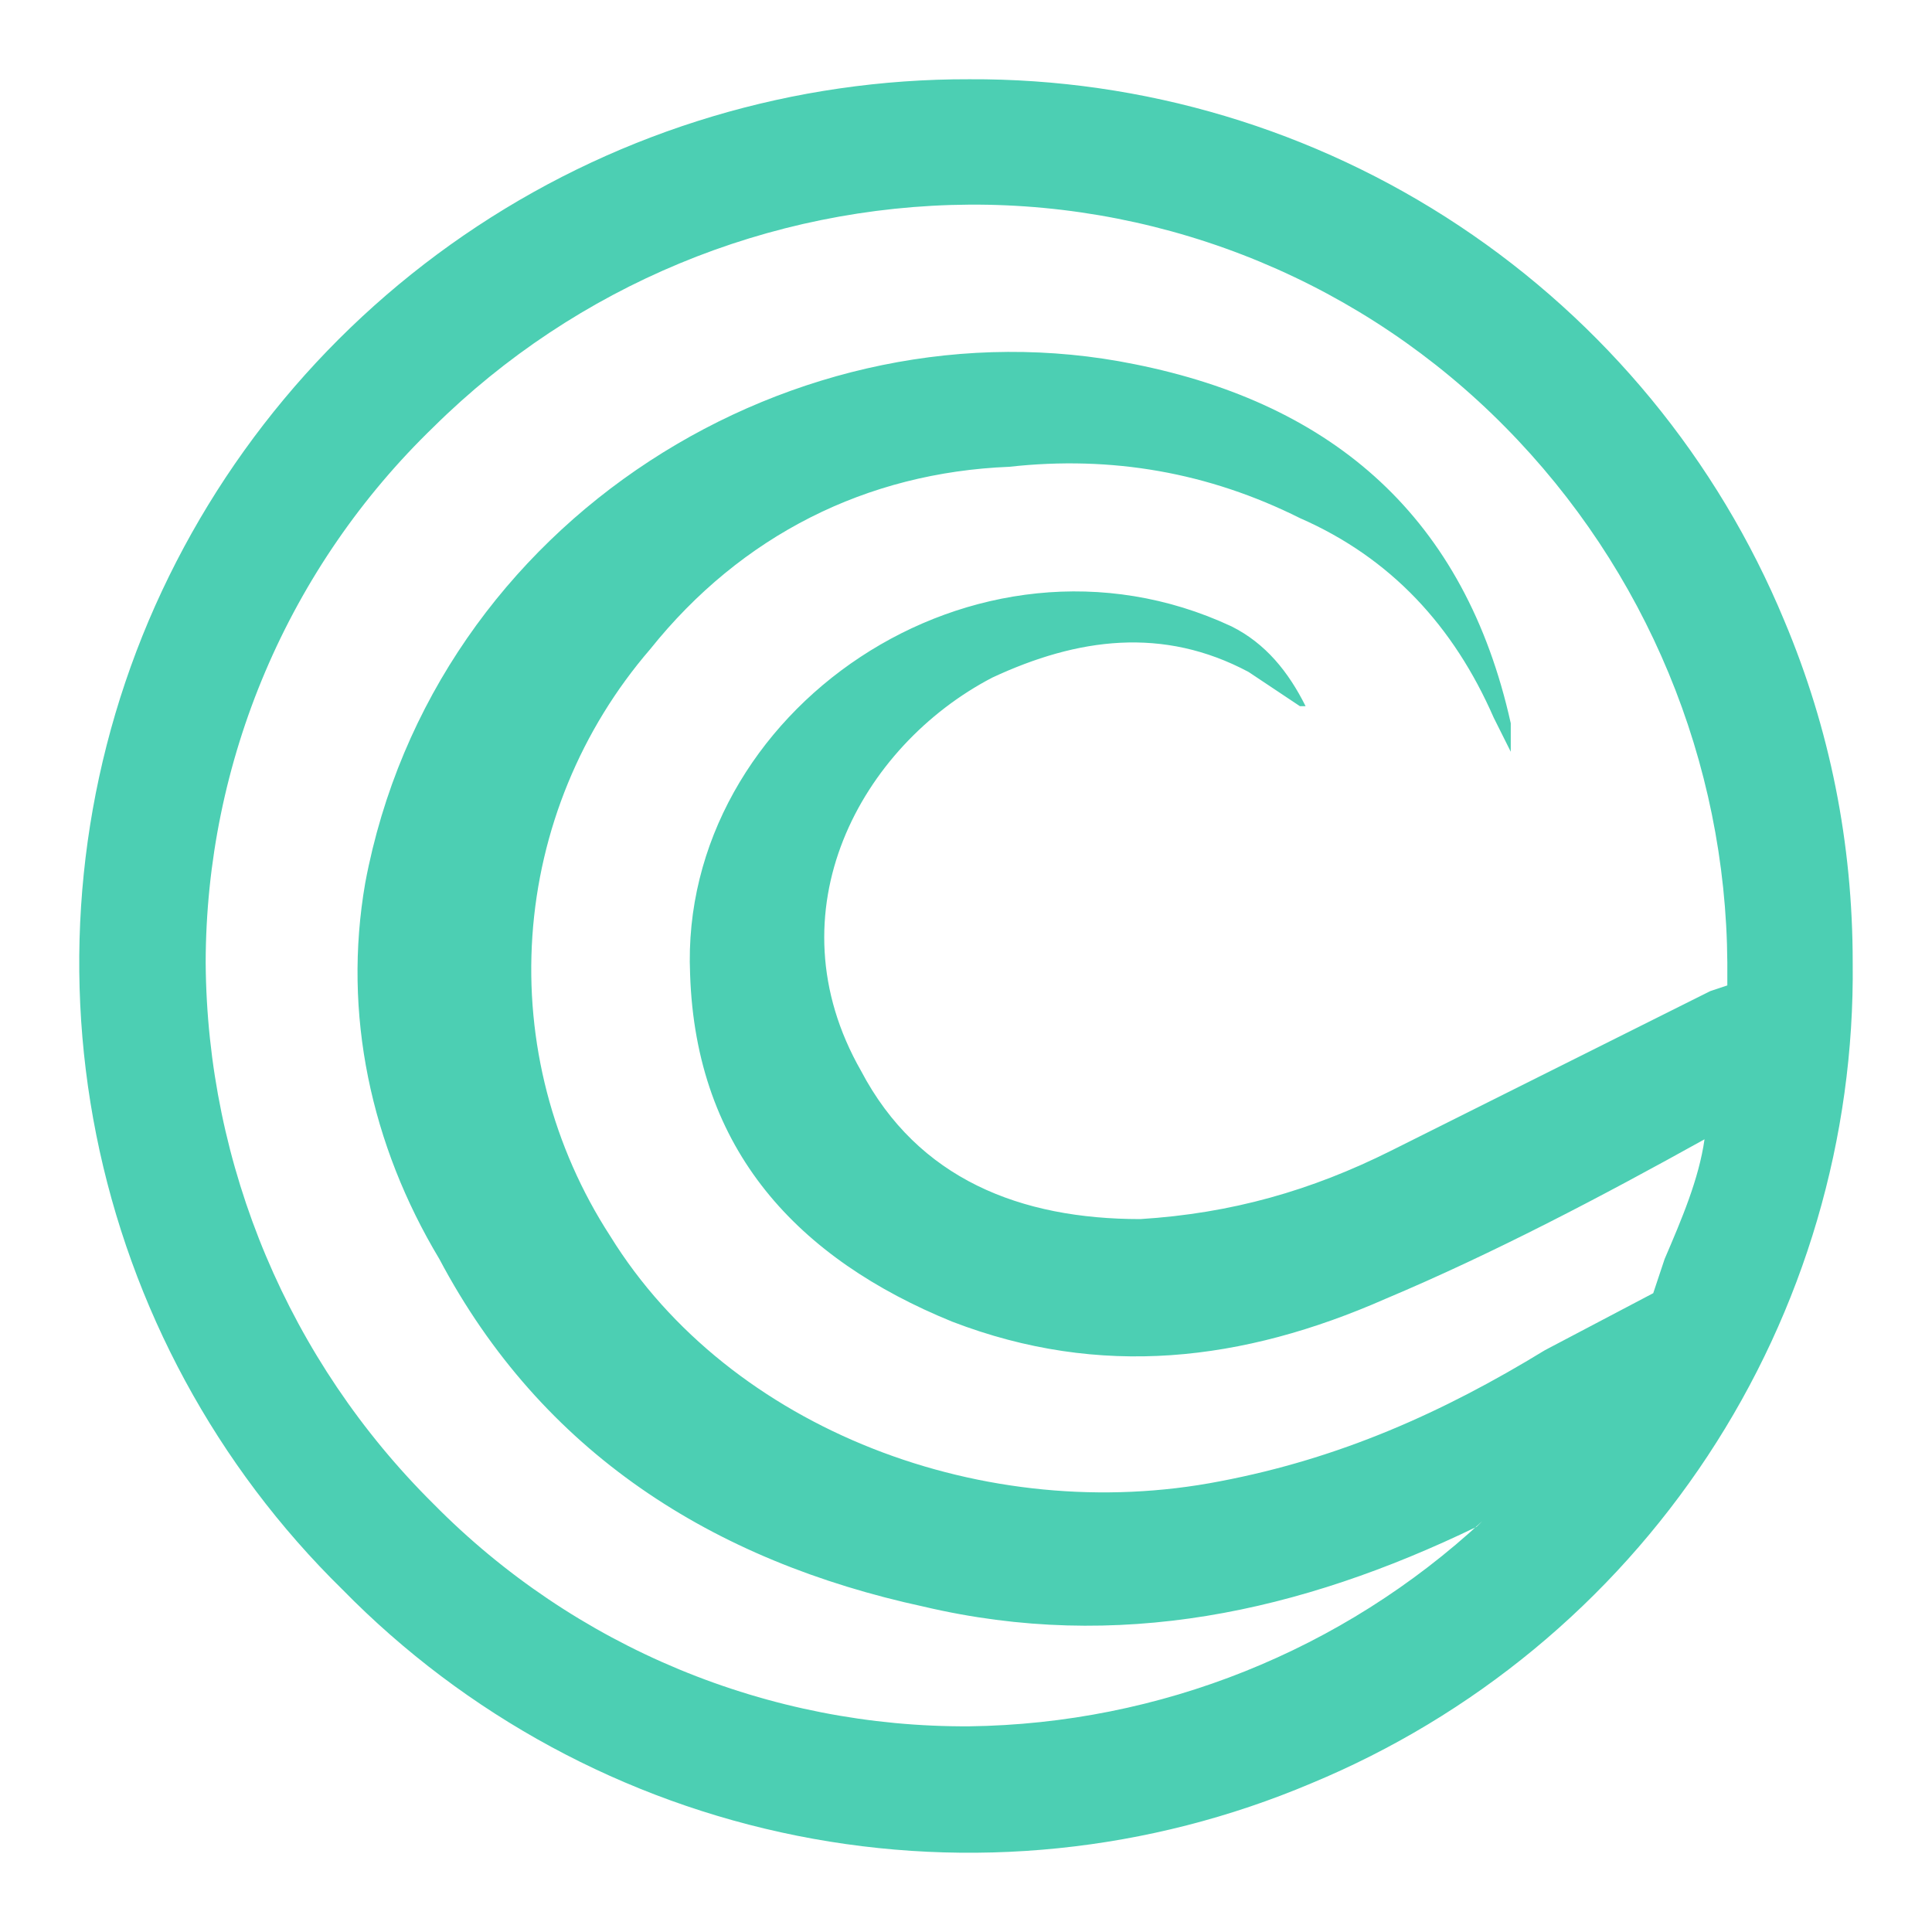
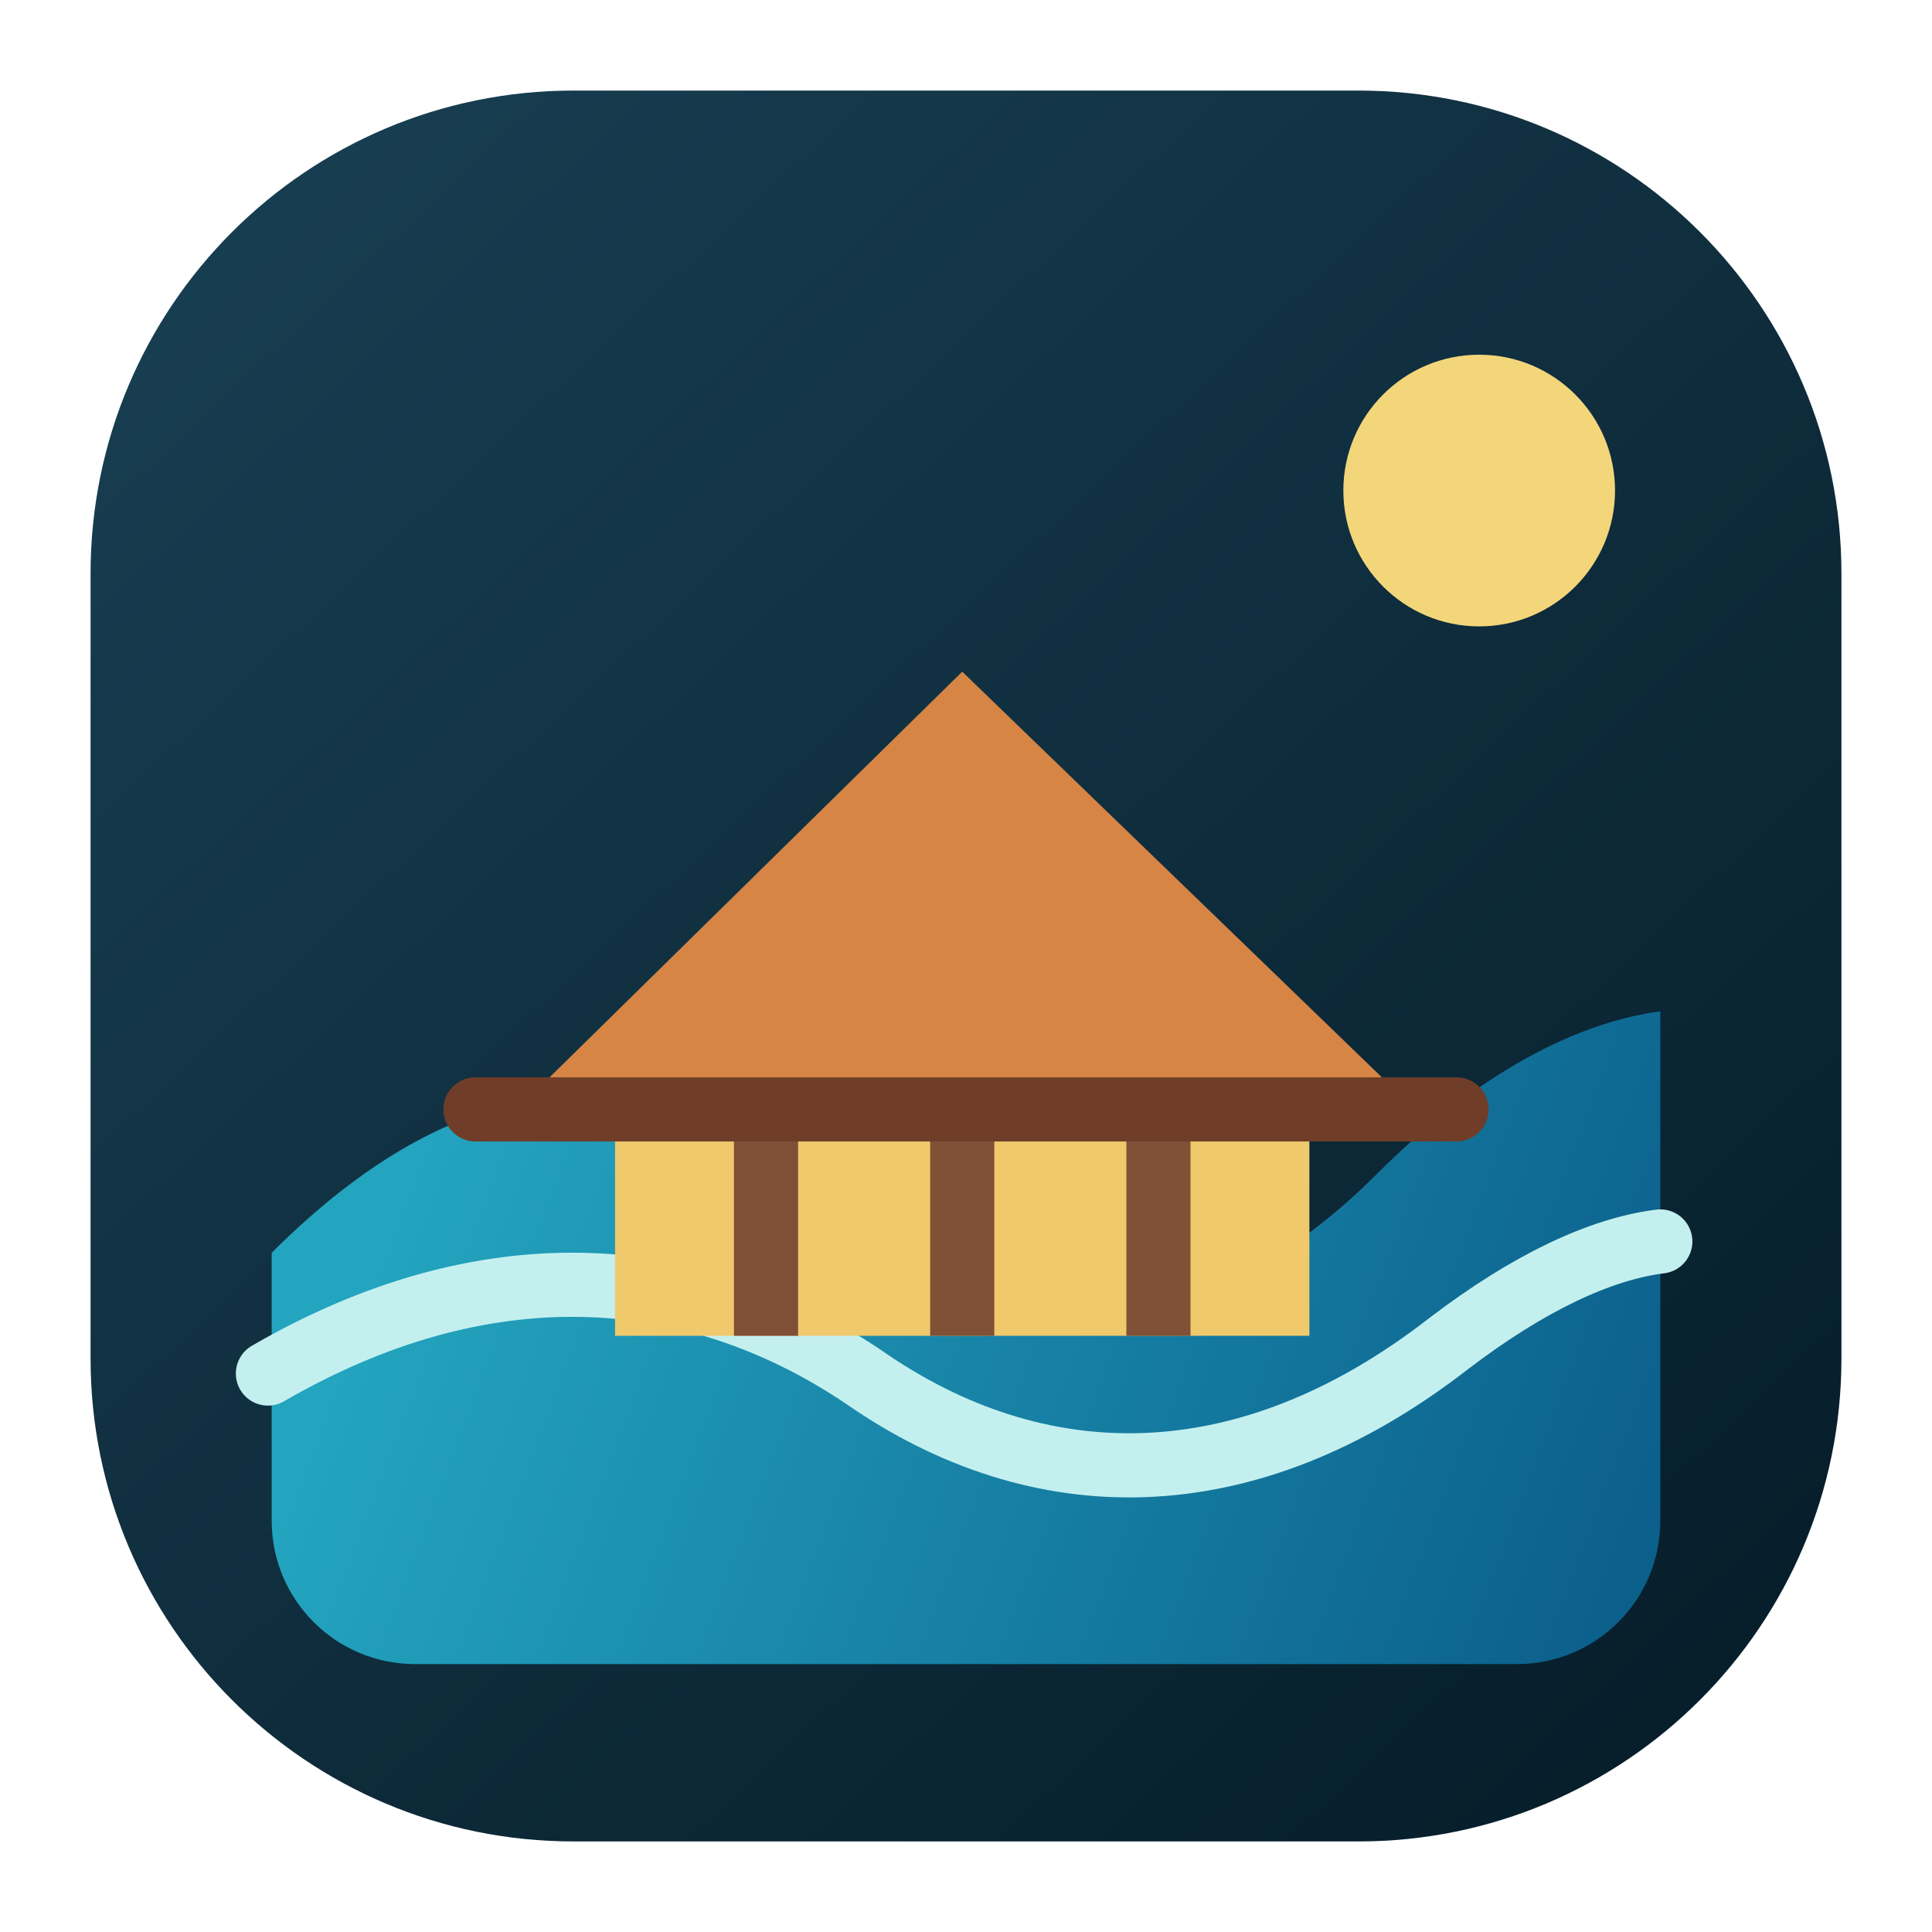
- <svg xmlns="http://www.w3.org/2000/svg" width="512" height="512" viewBox="0 0 512 512" fill="none">
-   <path fill-rule="evenodd" clip-rule="evenodd" d="M472.861 164.486C455.171 121.831 425.185 85.408 386.723 59.856C348.26 34.303 303.063 20.778 256.887 21.003C210.543 20.878 165.192 34.424 126.507 59.945C87.823 85.467 57.524 121.83 39.403 164.486C21.197 207.492 16.358 254.983 25.517 300.778C34.675 346.572 57.407 388.549 90.753 421.245C123.448 454.592 165.424 477.324 211.217 486.483C257.011 495.642 304.501 490.803 347.506 472.597C390.399 454.809 426.986 424.59 452.557 385.829C478.128 347.068 491.512 301.54 490.985 255.107C490.985 223.389 484.944 193.182 472.861 164.486ZM441.145 333.645L438.124 342.707L409.428 357.81C382.243 374.424 355.057 386.507 323.341 392.548C261.418 404.631 193.454 378.955 161.738 327.603C146.426 304.022 139.179 276.109 141.085 248.058C142.992 220.006 153.948 193.33 172.31 172.038C196.475 141.831 229.702 125.217 267.459 123.706C294.645 120.686 320.32 125.217 344.485 137.3C368.65 147.872 385.263 165.996 395.836 190.162L400.367 199.224V191.672C388.284 137.3 353.547 107.093 300.686 96.52C211.578 78.396 114.918 137.3 96.795 233.962C90.753 268.7 98.305 303.438 116.429 333.645C143.614 384.997 188.923 413.693 244.805 425.776C296.155 437.859 344.485 427.286 391.305 404.631L392.815 403.121C355.799 437.448 307.365 456.822 256.887 457.493C230.491 457.642 204.331 452.508 179.949 442.392C155.567 432.275 133.456 417.382 114.918 398.59C76.596 360.635 54.873 309.042 54.506 255.107C54.553 228.602 59.925 202.377 70.303 177.989C80.681 153.6 95.853 131.546 114.918 113.134C152.745 75.731 203.692 54.593 256.887 54.23C283.284 54.081 309.444 59.216 333.825 69.332C358.207 79.448 380.318 94.341 398.856 113.134C436.259 150.962 457.396 201.91 457.758 255.107V261.148L453.227 262.658L368.65 304.948C347.506 315.521 326.361 321.562 302.197 323.072C270.48 323.072 243.294 312.5 228.191 283.803C204.026 241.514 228.191 197.713 262.928 179.589C285.583 169.017 308.238 165.996 330.892 178.079L344.485 187.141H345.995C341.465 178.079 335.423 170.527 326.361 165.996C258.398 134.279 179.862 188.651 182.882 258.127C184.392 304.948 211.578 333.645 252.356 350.259C291.624 365.362 329.382 360.831 367.14 344.217C395.836 332.134 424.532 317.031 451.717 301.927C450.207 312.5 445.676 323.072 441.145 333.645Z" fill="#4CCFB3" />
+ <svg xmlns="http://www.w3.org/2000/svg" width="512" height="512" viewBox="0 0 512 512" fill="none" role="img" aria-labelledby="title">
+   <defs>
+     <linearGradient id="sky" x1="72" y1="58" x2="442" y2="453" gradientUnits="userSpaceOnUse">
+       <stop stop-color="#173D50" />
+       <stop offset="1" stop-color="#071E2B" />
+     </linearGradient>
+     <linearGradient id="sea" x1="105" y1="321" x2="444" y2="449" gradientUnits="userSpaceOnUse">
+       <stop stop-color="#23A4BF" />
+       <stop offset="1" stop-color="#0A5B88" />
+     </linearGradient>
+   </defs>
+   <rect x="24" y="24" width="464" height="464" rx="128" fill="url(#sky)" />
+   <path d="M72 332C126 278 177 279 226 321C269 358 318 358 365 311C392 284 418 271 440 268V403C440 424 423 441 402 441H110C89 441 72 424 72 403V332Z" fill="url(#sea)" />
+   <path d="M71 364C128 331 183 334 229 365C275 397 330 398 384 356C405 340 424 331 440 329" stroke="#C3F0EF" stroke-width="17" stroke-linecap="round" />
+   <path d="M137 294L255 178L375 294H137Z" fill="#D68545" />
+   <path d="M163 287H347V354H163V287Z" fill="#F0C96D" />
+   <path d="M203 288V354M255 288V354M307 288V354" stroke="#805037" stroke-width="17" />
+   <path d="M126 294H386" stroke="#6F3D28" stroke-width="17" stroke-linecap="round" />
+   <circle cx="392" cy="130" r="36" fill="#F3D67A" />
</svg>
